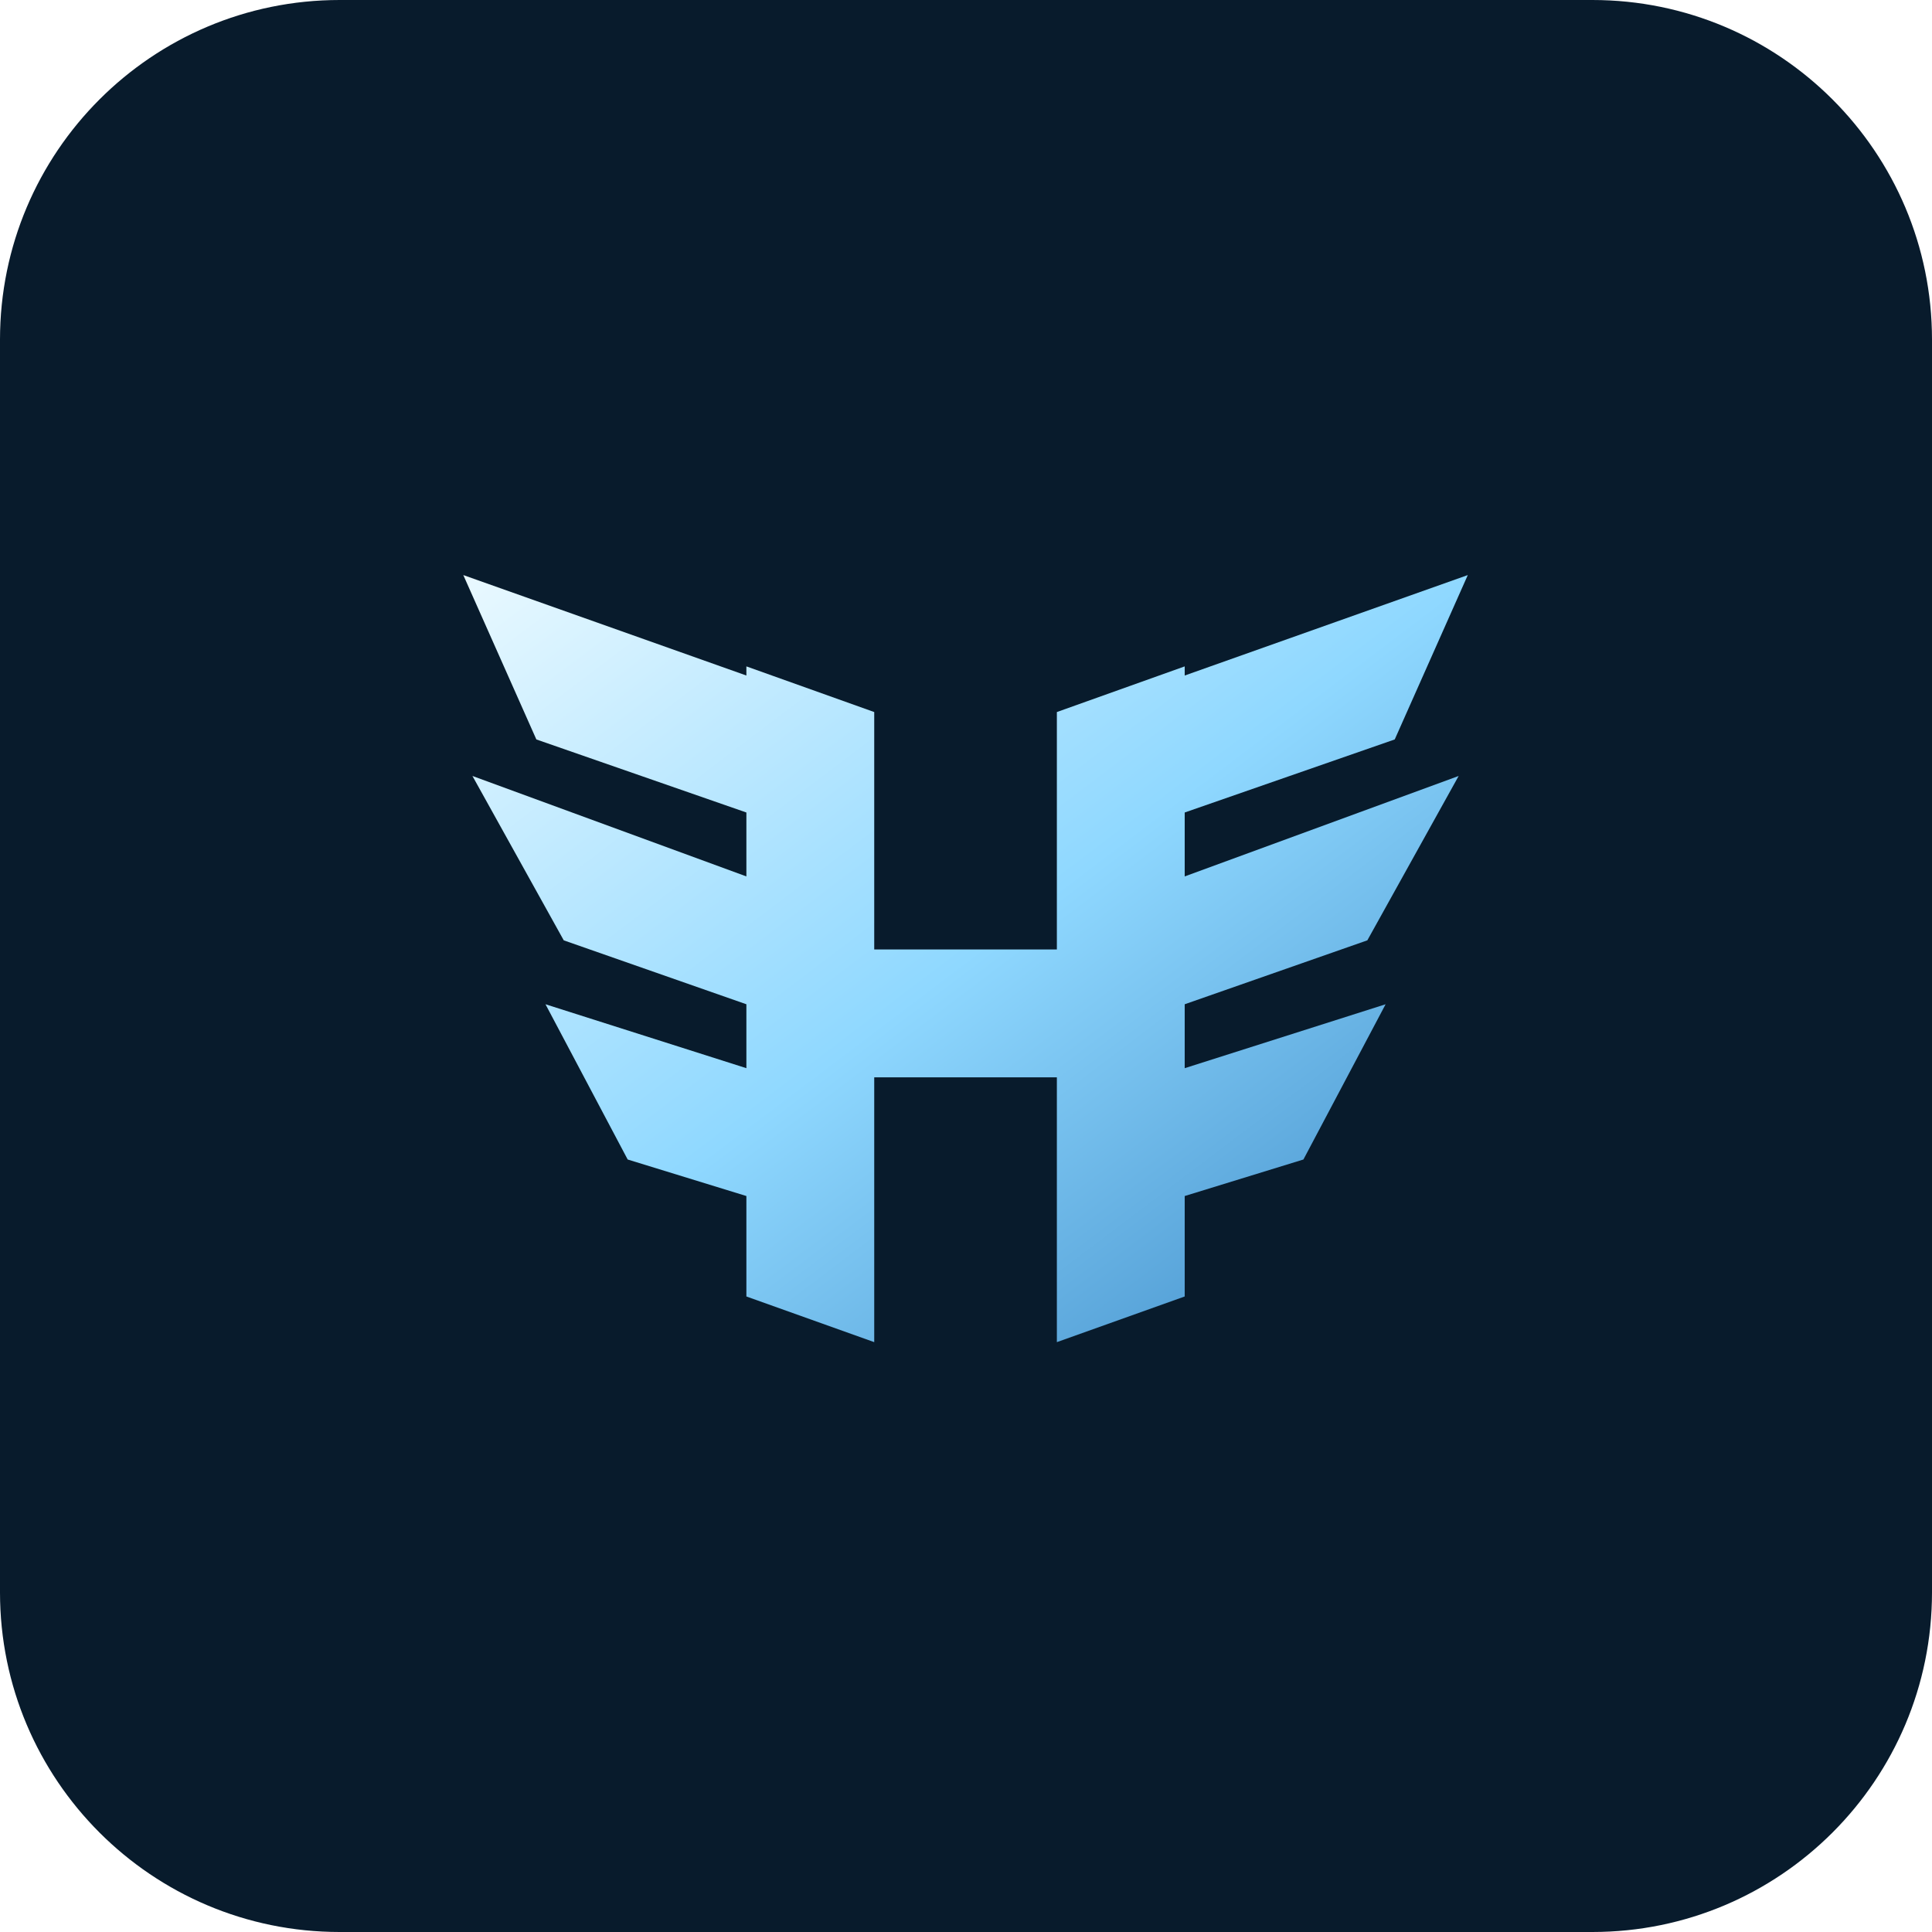
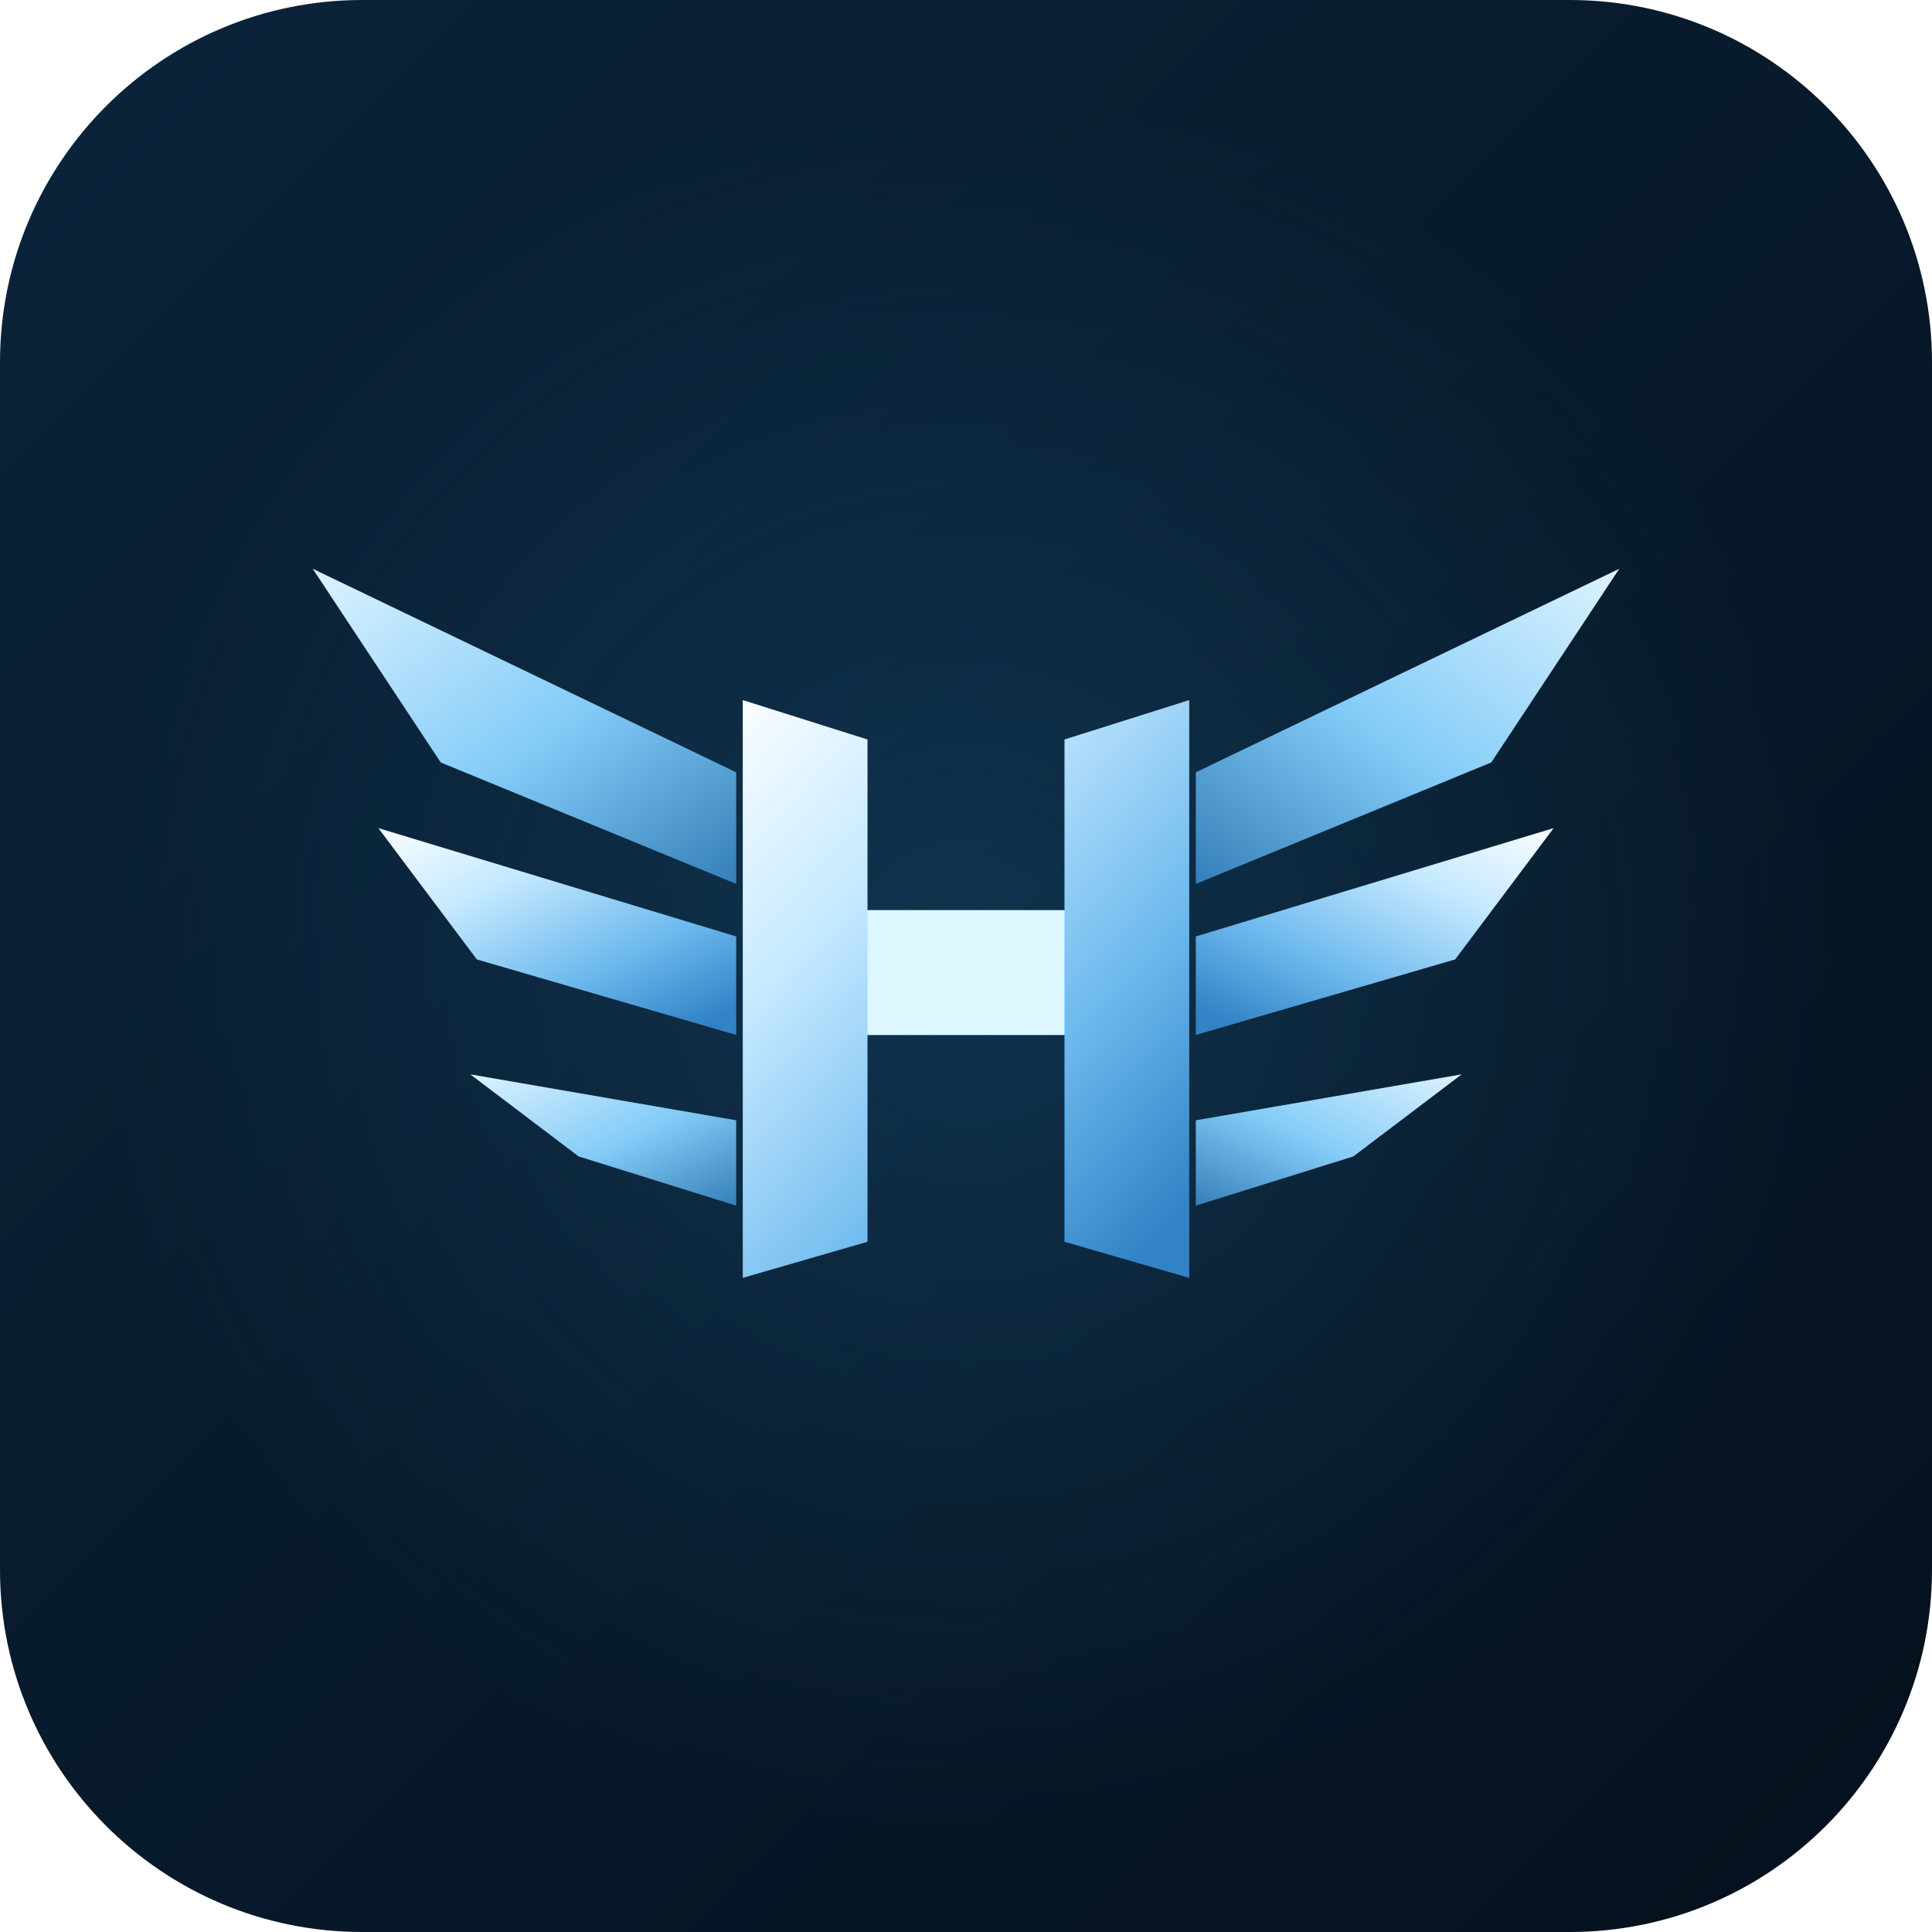
<svg xmlns="http://www.w3.org/2000/svg" viewBox="0 0 512 512">
  <defs>
-     <linearGradient id="g" x1="0" y1="0" x2="1" y2="1">
-       <stop stop-color="#EAF9FF" />
-       <stop offset=".5" stop-color="#8FD8FF" />
-       <stop offset="1" stop-color="#3C89C6" />
+     <linearGradient id="metal" x1="0" y1="0" x2=".85" y2="1">
+       <stop stop-color="#FAFDFF" />
+       <stop offset=".32" stop-color="#C5E9FF" />
+       <stop offset=".70" stop-color="#6DB9EE" />
+       <stop offset="1" stop-color="#3283C6" />
    </linearGradient>
+     <linearGradient id="wing" x1="0" y1="0" x2="1" y2="1">
+       <stop stop-color="#DDF3FF" />
+       <stop offset=".55" stop-color="#82CBF7" />
+       <stop offset="1" stop-color="#357FB9" />
+     </linearGradient>
+     <linearGradient id="surface" x1="0" y1="0" x2="1" y2="1">
+       <stop stop-color="#0A243B" />
+       <stop offset="1" stop-color="#05101C" />
+     </linearGradient>
+     <radialGradient id="aura">
+       <stop stop-color="#267DB1" stop-opacity=".26" />
+       <stop offset="1" stop-color="#267DB1" stop-opacity="0" />
+     </radialGradient>
  </defs>
-   <rect width="512" height="512" rx="90" fill="#081B2C" />
-   <g transform="translate(101 104) scale(2.42)" fill="url(#g)">
-     <path d="M9 20L40 31V46L17 38Z M10 42L40 53V67L20 60Z M18 67L40 74V88L27 84Z M119 20L88 31V46L111 38Z M118 42L88 53V67L108 60Z M110 67L88 74V88L101 84Z M40 30L54 35V61H74V35L88 30V99L74 104V75H54V104L40 99Z" />
+   <rect x="0" y="0" width="512" height="512" rx="96" fill="url(#surface)" />
+   <circle cx="256" cy="255" r="235" fill="url(#aura)" />
+   <g transform="translate(33.28 33.28) scale(0.87)">
+     <g>
+       <path d="M57 135L186 197V231L96 194Z" fill="url(#wing)" />
+       <path d="M77 214L186 247V277L107 254Z" fill="url(#metal)" />
+       <path d="M105 289L186 303V329L138 314Z" fill="url(#wing)" />
+       <g transform="translate(512 0) scale(-1 1)">
+         <path d="M57 135L186 197V231L96 194Z" fill="url(#wing)" />
+         <path d="M77 214L186 247V277L107 254Z" fill="url(#metal)" />
+         <path d="M105 289L186 303V329L138 314Z" fill="url(#wing)" />
+       </g>
+       <path d="M188 175L226 187V239H286V187L324 175V351L286 340V277H226V340L188 351Z" fill="url(#metal)" />
+       <path d="M226 239H286V277H226Z" fill="#DDF7FF" />
+     </g>
  </g>
</svg>
